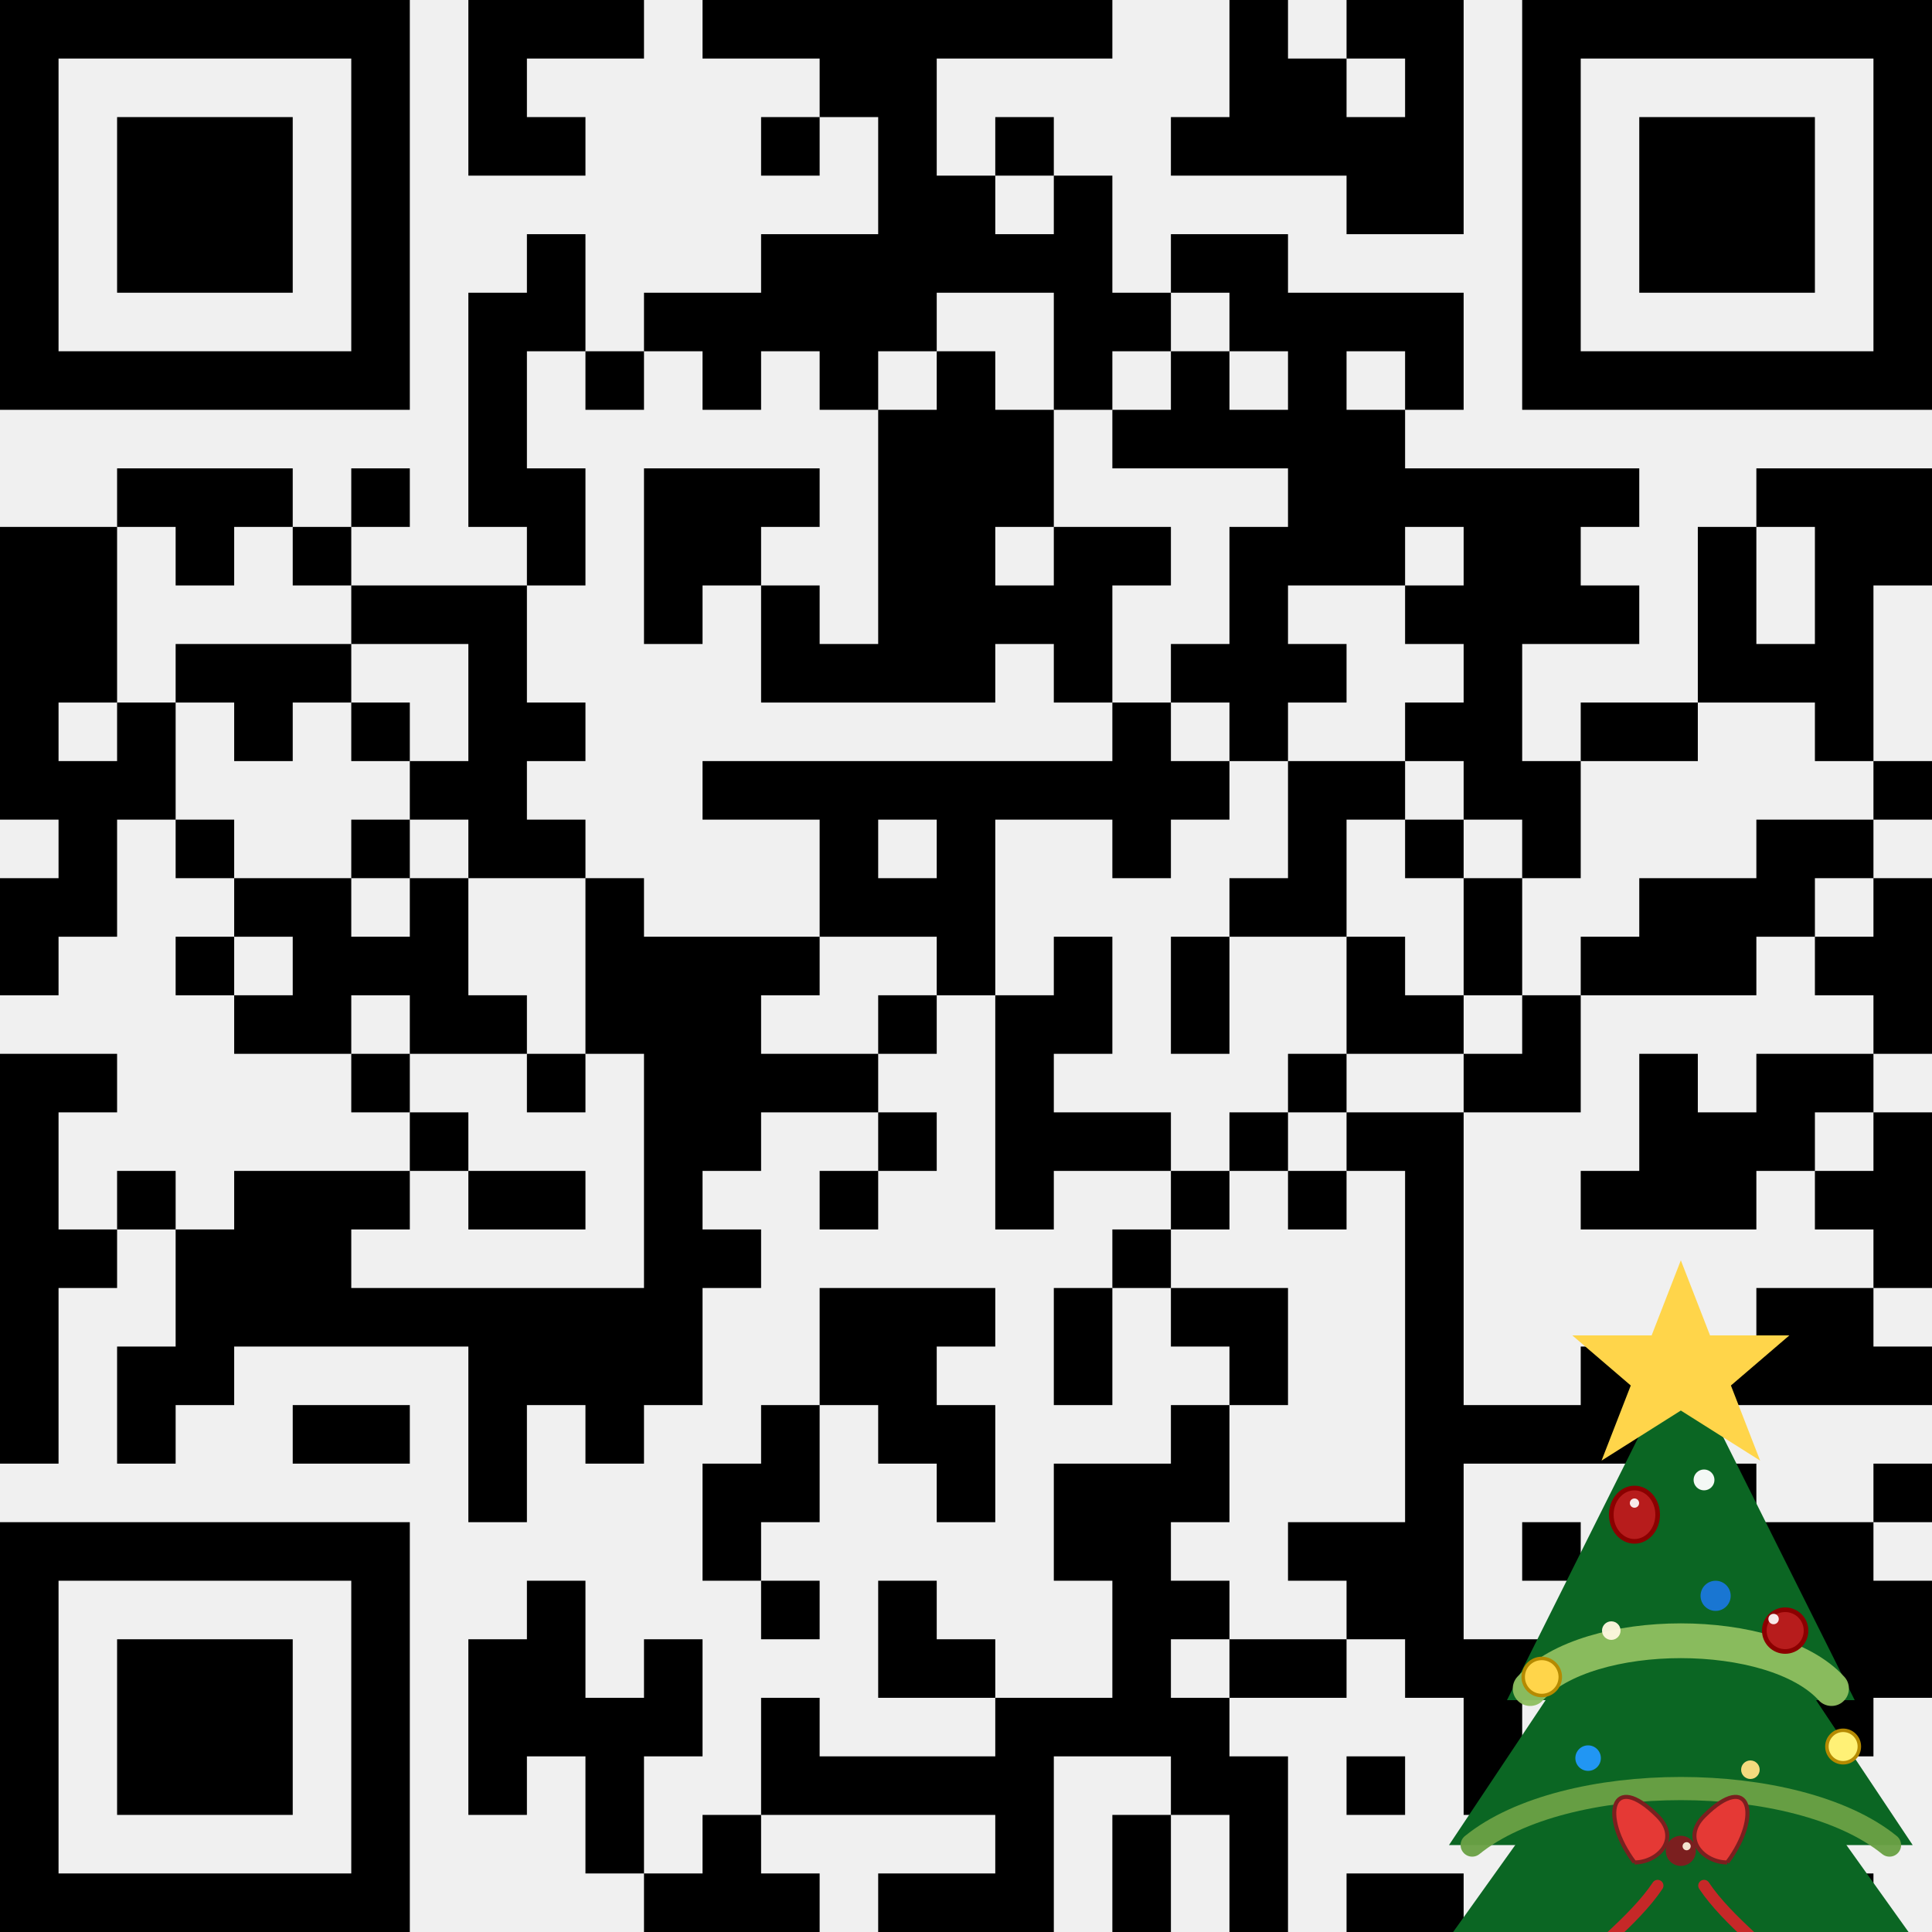
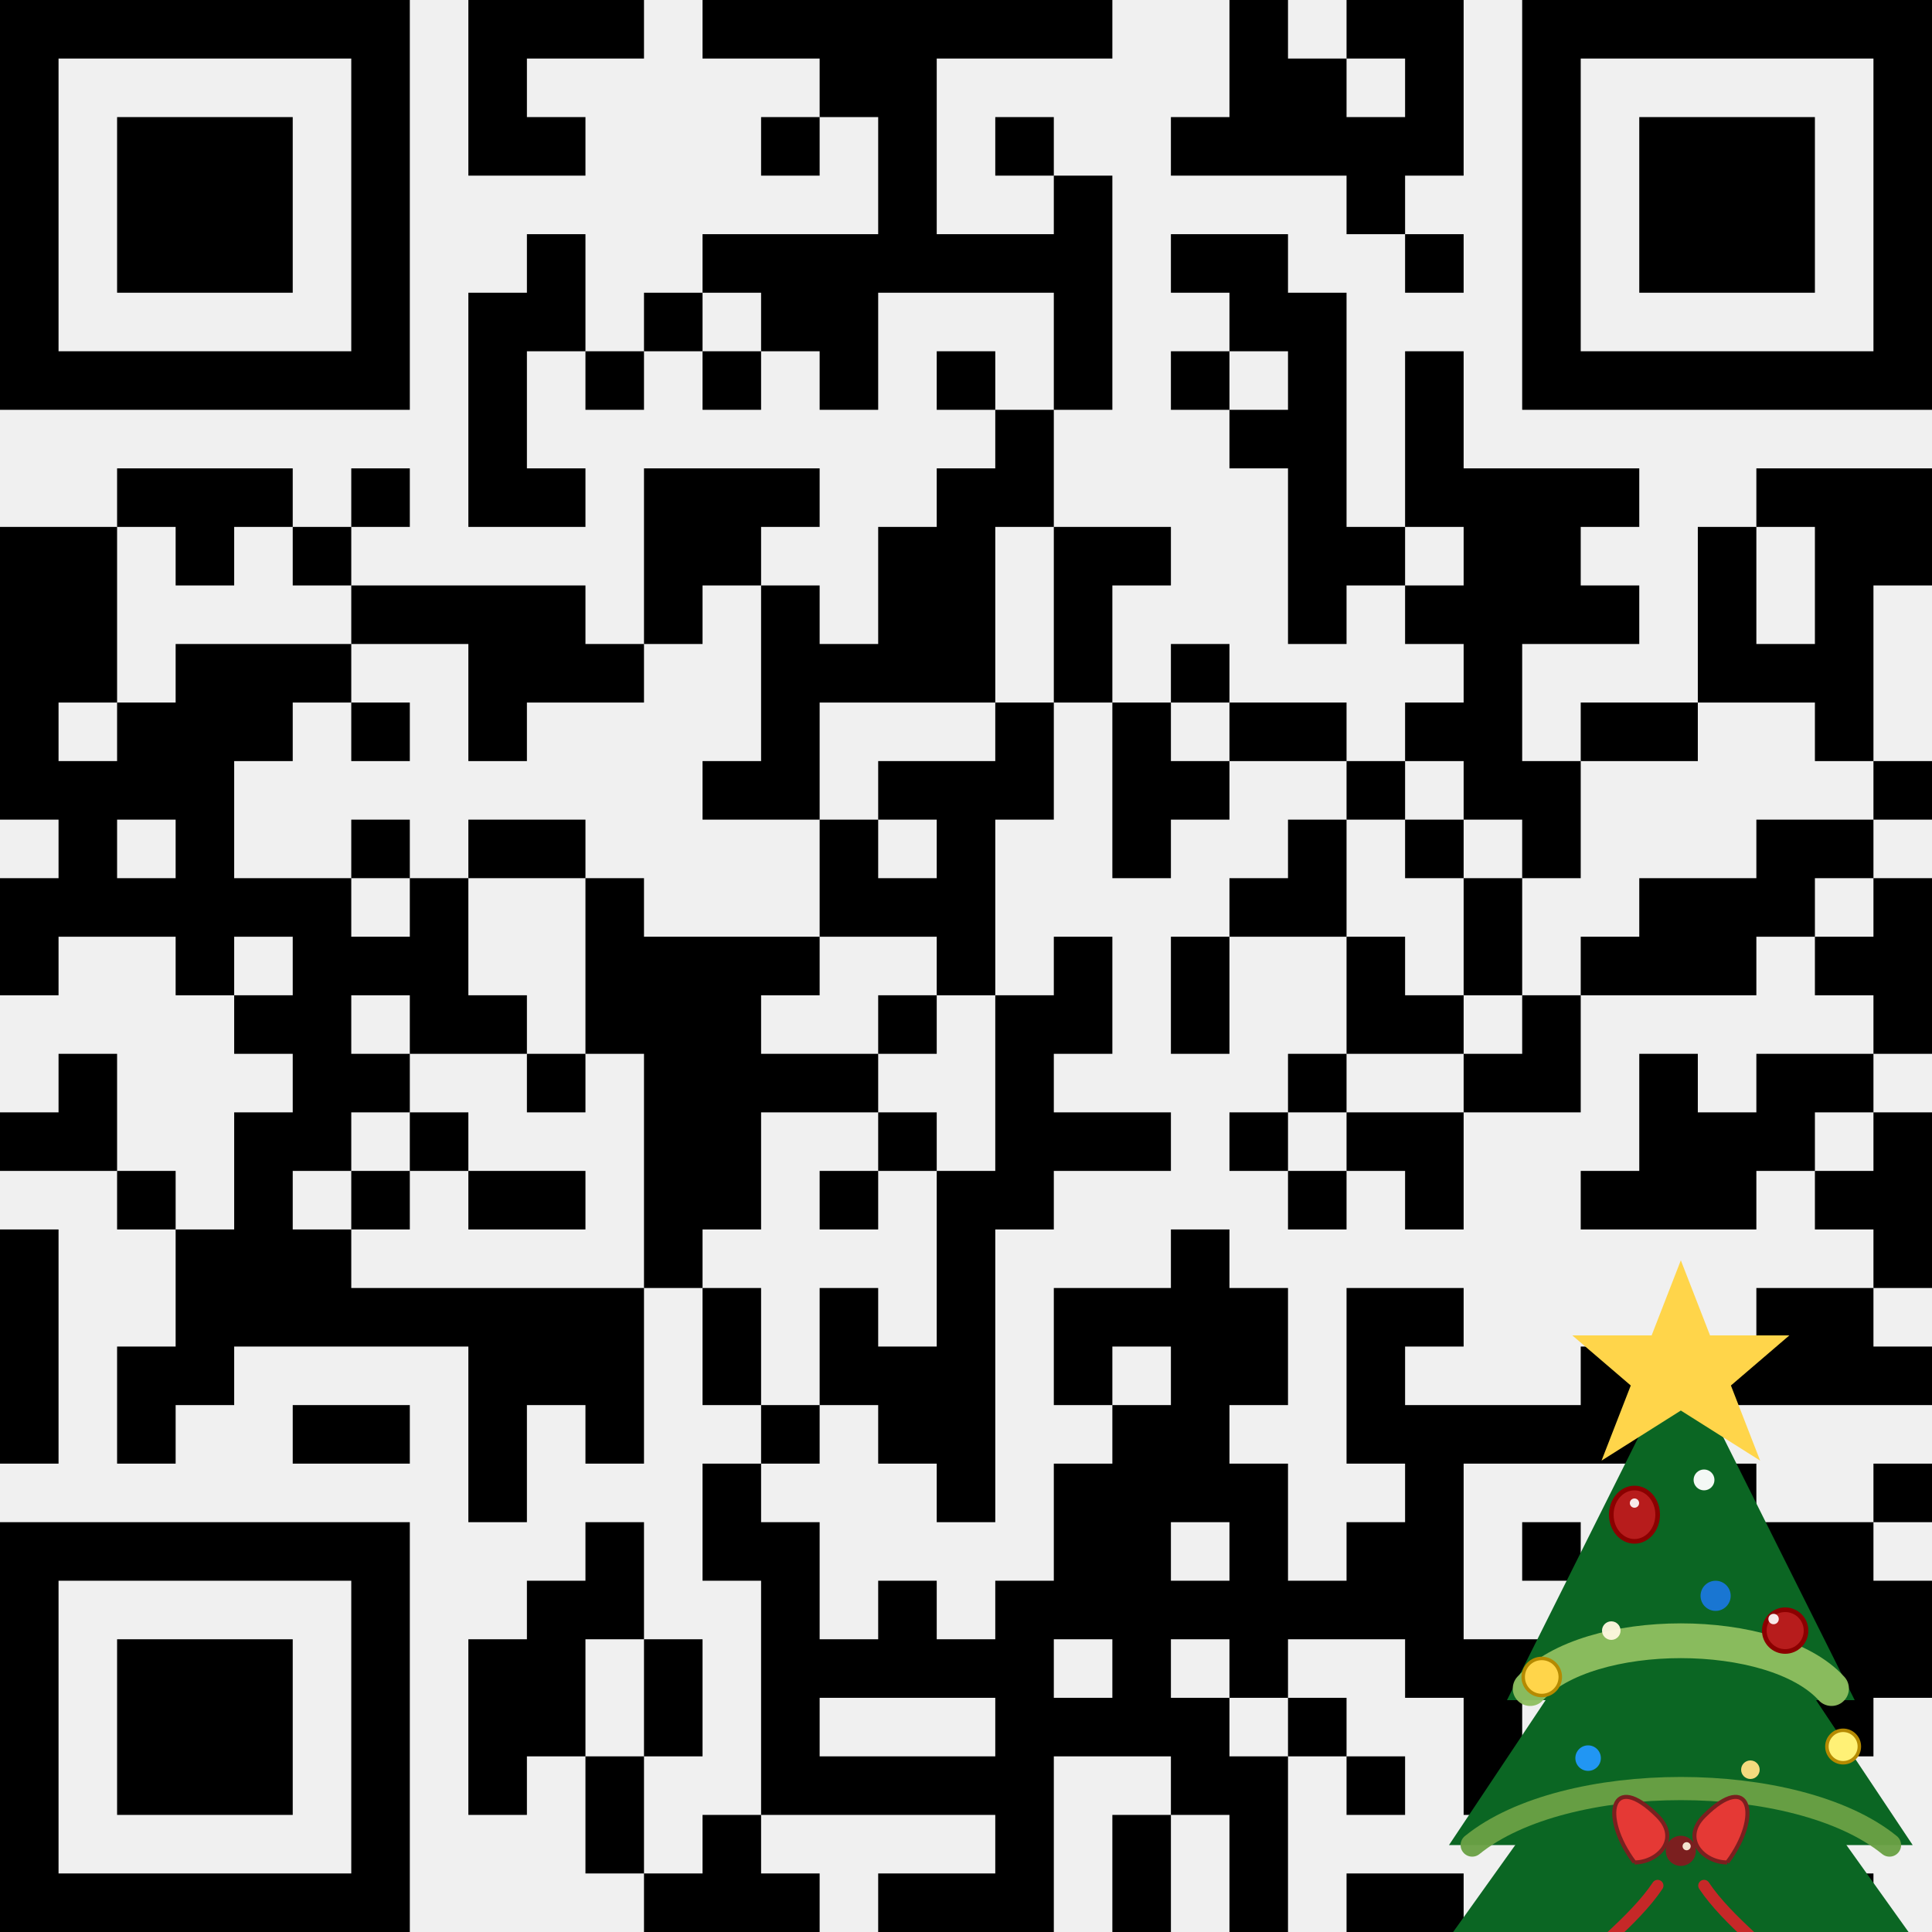
- <svg class="segno qr-svg qrcode-box" data-qr-default-foreground-color="#0b6623" width="250" height="250" viewBox="0 0 33 33">
-   <path class="qrline" stroke="currentColor" d="M0 0.5h7m1 0h3m1 0h7m2 0h1m1 0h2m1 0h7m-33 1h1m5 0h1m1 0h1m5 0h2m5 0h2m1 0h1m1 0h1m5 0h1m-33 1h1m1 0h3m1 0h1m1 0h2m3 0h1m1 0h1m1 0h1m2 0h5m1 0h1m1 0h3m1 0h1m-33 1h1m1 0h3m1 0h1m8 0h2m1 0h1m4 0h2m1 0h1m1 0h3m1 0h1m-33 1h1m1 0h3m1 0h1m2 0h1m3 0h6m1 0h2m4 0h1m1 0h3m1 0h1m-33 1h1m5 0h1m1 0h2m1 0h5m2 0h2m1 0h4m1 0h1m5 0h1m-33 1h7m1 0h1m1 0h1m1 0h1m1 0h1m1 0h1m1 0h1m1 0h1m1 0h1m1 0h1m1 0h7m-25 1h1m6 0h3m1 0h5m-22 1h3m1 0h1m1 0h2m1 0h3m1 0h3m4 0h6m2 0h3m-33 1h2m1 0h1m1 0h1m3 0h1m1 0h2m2 0h2m1 0h2m1 0h3m1 0h2m2 0h1m1 0h2m-33 1h2m4 0h3m2 0h1m1 0h1m1 0h4m2 0h1m2 0h4m1 0h1m1 0h1m-32 1h2m1 0h3m2 0h1m4 0h4m1 0h1m1 0h3m2 0h1m3 0h3m-32 1h1m1 0h1m1 0h1m1 0h1m1 0h2m9 0h1m1 0h1m2 0h2m1 0h2m2 0h1m-32 1h3m4 0h2m3 0h9m1 0h2m1 0h2m5 0h1m-32 1h1m1 0h1m2 0h1m1 0h2m4 0h1m1 0h1m2 0h1m2 0h1m1 0h1m1 0h1m3 0h2m-32 1h2m2 0h2m1 0h1m2 0h1m3 0h3m4 0h2m2 0h1m2 0h3m1 0h1m-33 1h1m2 0h1m1 0h3m2 0h4m2 0h1m1 0h1m1 0h1m2 0h1m1 0h1m1 0h3m1 0h2m-29 1h2m1 0h2m1 0h3m2 0h1m1 0h2m1 0h1m2 0h2m1 0h1m5 0h1m-33 1h2m4 0h1m2 0h1m1 0h4m2 0h1m4 0h1m2 0h2m1 0h1m1 0h2m-32 1h1m6 0h1m3 0h2m2 0h1m1 0h3m1 0h1m1 0h2m3 0h3m1 0h1m-33 1h1m1 0h1m1 0h3m1 0h2m1 0h1m2 0h1m2 0h1m2 0h1m1 0h1m1 0h1m2 0h3m1 0h2m-33 1h2m1 0h3m5 0h2m6 0h1m4 0h1m7 0h1m-33 1h1m2 0h9m2 0h3m1 0h1m1 0h2m2 0h1m5 0h2m-32 1h1m1 0h2m4 0h4m2 0h2m2 0h1m2 0h1m2 0h1m2 0h1m1 0h4m-33 1h1m1 0h1m2 0h2m1 0h1m1 0h1m2 0h1m1 0h2m3 0h1m3 0h5m-21 1h1m3 0h2m2 0h1m1 0h3m3 0h1m3 0h2m2 0h1m-33 1h7m5 0h1m5 0h2m2 0h3m1 0h1m1 0h4m-32 1h1m5 0h1m2 0h1m3 0h1m1 0h1m3 0h2m2 0h2m3 0h1m1 0h3m-33 1h1m1 0h3m1 0h1m1 0h2m1 0h1m3 0h2m2 0h1m1 0h2m1 0h5m2 0h2m-33 1h1m1 0h3m1 0h1m1 0h4m1 0h1m3 0h4m4 0h1m2 0h4m-32 1h1m1 0h3m1 0h1m1 0h1m1 0h1m2 0h5m2 0h2m1 0h1m1 0h2m3 0h1m-31 1h1m5 0h1m3 0h1m1 0h1m4 0h1m1 0h1m1 0h1m5 0h1m1 0h2m-31 1h7m4 0h3m1 0h3m1 0h1m1 0h1m1 0h2m6 0h1" />
+ <svg xmlns="http://www.w3.org/2000/svg" class="qr-svg qrcode-box" data-qr-default-foreground-color="#0b6623" width="250" height="250" viewBox="0 0 33 33">
+   <path fill="currentColor" d="M0 0h1v1h-1zM1 0h1v1h-1zM2 0h1v1h-1zM3 0h1v1h-1zM4 0h1v1h-1zM5 0h1v1h-1zM6 0h1v1h-1zM8 0h1v1h-1zM9 0h1v1h-1zM10 0h1v1h-1zM12 0h1v1h-1zM13 0h1v1h-1zM14 0h1v1h-1zM15 0h1v1h-1zM16 0h1v1h-1zM17 0h1v1h-1zM18 0h1v1h-1zM21 0h1v1h-1zM23 0h1v1h-1zM24 0h1v1h-1zM26 0h1v1h-1zM27 0h1v1h-1zM28 0h1v1h-1zM29 0h1v1h-1zM30 0h1v1h-1zM31 0h1v1h-1zM32 0h1v1h-1zM0 1h1v1h-1zM6 1h1v1h-1zM8 1h1v1h-1zM14 1h1v1h-1zM15 1h1v1h-1zM21 1h1v1h-1zM22 1h1v1h-1zM24 1h1v1h-1zM26 1h1v1h-1zM32 1h1v1h-1zM0 2h1v1h-1zM2 2h1v1h-1zM3 2h1v1h-1zM4 2h1v1h-1zM6 2h1v1h-1zM8 2h1v1h-1zM9 2h1v1h-1zM13 2h1v1h-1zM15 2h1v1h-1zM17 2h1v1h-1zM20 2h1v1h-1zM21 2h1v1h-1zM22 2h1v1h-1zM23 2h1v1h-1zM24 2h1v1h-1zM26 2h1v1h-1zM28 2h1v1h-1zM29 2h1v1h-1zM30 2h1v1h-1zM32 2h1v1h-1zM0 3h1v1h-1zM2 3h1v1h-1zM3 3h1v1h-1zM4 3h1v1h-1zM6 3h1v1h-1zM15 3h1v1h-1zM18 3h1v1h-1zM23 3h1v1h-1zM26 3h1v1h-1zM28 3h1v1h-1zM29 3h1v1h-1zM30 3h1v1h-1zM32 3h1v1h-1zM0 4h1v1h-1zM2 4h1v1h-1zM3 4h1v1h-1zM4 4h1v1h-1zM6 4h1v1h-1zM9 4h1v1h-1zM12 4h1v1h-1zM13 4h1v1h-1zM14 4h1v1h-1zM15 4h1v1h-1zM16 4h1v1h-1zM17 4h1v1h-1zM18 4h1v1h-1zM20 4h1v1h-1zM21 4h1v1h-1zM24 4h1v1h-1zM26 4h1v1h-1zM28 4h1v1h-1zM29 4h1v1h-1zM30 4h1v1h-1zM32 4h1v1h-1zM0 5h1v1h-1zM6 5h1v1h-1zM8 5h1v1h-1zM9 5h1v1h-1zM11 5h1v1h-1zM13 5h1v1h-1zM14 5h1v1h-1zM18 5h1v1h-1zM21 5h1v1h-1zM22 5h1v1h-1zM26 5h1v1h-1zM32 5h1v1h-1zM0 6h1v1h-1zM1 6h1v1h-1zM2 6h1v1h-1zM3 6h1v1h-1zM4 6h1v1h-1zM5 6h1v1h-1zM6 6h1v1h-1zM8 6h1v1h-1zM10 6h1v1h-1zM12 6h1v1h-1zM14 6h1v1h-1zM16 6h1v1h-1zM18 6h1v1h-1zM20 6h1v1h-1zM22 6h1v1h-1zM24 6h1v1h-1zM26 6h1v1h-1zM27 6h1v1h-1zM28 6h1v1h-1zM29 6h1v1h-1zM30 6h1v1h-1zM31 6h1v1h-1zM32 6h1v1h-1zM8 7h1v1h-1zM17 7h1v1h-1zM21 7h1v1h-1zM22 7h1v1h-1zM24 7h1v1h-1zM2 8h1v1h-1zM3 8h1v1h-1zM4 8h1v1h-1zM6 8h1v1h-1zM8 8h1v1h-1zM9 8h1v1h-1zM11 8h1v1h-1zM12 8h1v1h-1zM13 8h1v1h-1zM16 8h1v1h-1zM17 8h1v1h-1zM22 8h1v1h-1zM24 8h1v1h-1zM25 8h1v1h-1zM26 8h1v1h-1zM27 8h1v1h-1zM30 8h1v1h-1zM31 8h1v1h-1zM32 8h1v1h-1zM0 9h1v1h-1zM1 9h1v1h-1zM3 9h1v1h-1zM5 9h1v1h-1zM11 9h1v1h-1zM12 9h1v1h-1zM15 9h1v1h-1zM16 9h1v1h-1zM18 9h1v1h-1zM19 9h1v1h-1zM22 9h1v1h-1zM23 9h1v1h-1zM25 9h1v1h-1zM26 9h1v1h-1zM29 9h1v1h-1zM31 9h1v1h-1zM32 9h1v1h-1zM0 10h1v1h-1zM1 10h1v1h-1zM6 10h1v1h-1zM7 10h1v1h-1zM8 10h1v1h-1zM9 10h1v1h-1zM11 10h1v1h-1zM13 10h1v1h-1zM15 10h1v1h-1zM16 10h1v1h-1zM18 10h1v1h-1zM22 10h1v1h-1zM24 10h1v1h-1zM25 10h1v1h-1zM26 10h1v1h-1zM27 10h1v1h-1zM29 10h1v1h-1zM31 10h1v1h-1zM0 11h1v1h-1zM1 11h1v1h-1zM3 11h1v1h-1zM4 11h1v1h-1zM5 11h1v1h-1zM8 11h1v1h-1zM9 11h1v1h-1zM10 11h1v1h-1zM13 11h1v1h-1zM14 11h1v1h-1zM15 11h1v1h-1zM16 11h1v1h-1zM18 11h1v1h-1zM20 11h1v1h-1zM25 11h1v1h-1zM29 11h1v1h-1zM30 11h1v1h-1zM31 11h1v1h-1zM0 12h1v1h-1zM2 12h1v1h-1zM3 12h1v1h-1zM4 12h1v1h-1zM6 12h1v1h-1zM8 12h1v1h-1zM13 12h1v1h-1zM17 12h1v1h-1zM19 12h1v1h-1zM21 12h1v1h-1zM22 12h1v1h-1zM24 12h1v1h-1zM25 12h1v1h-1zM27 12h1v1h-1zM28 12h1v1h-1zM31 12h1v1h-1zM0 13h1v1h-1zM1 13h1v1h-1zM2 13h1v1h-1zM3 13h1v1h-1zM12 13h1v1h-1zM13 13h1v1h-1zM15 13h1v1h-1zM16 13h1v1h-1zM17 13h1v1h-1zM19 13h1v1h-1zM20 13h1v1h-1zM23 13h1v1h-1zM25 13h1v1h-1zM26 13h1v1h-1zM32 13h1v1h-1zM1 14h1v1h-1zM3 14h1v1h-1zM6 14h1v1h-1zM8 14h1v1h-1zM9 14h1v1h-1zM14 14h1v1h-1zM16 14h1v1h-1zM19 14h1v1h-1zM22 14h1v1h-1zM24 14h1v1h-1zM26 14h1v1h-1zM30 14h1v1h-1zM31 14h1v1h-1zM0 15h1v1h-1zM1 15h1v1h-1zM2 15h1v1h-1zM3 15h1v1h-1zM4 15h1v1h-1zM5 15h1v1h-1zM7 15h1v1h-1zM10 15h1v1h-1zM14 15h1v1h-1zM15 15h1v1h-1zM16 15h1v1h-1zM21 15h1v1h-1zM22 15h1v1h-1zM25 15h1v1h-1zM28 15h1v1h-1zM29 15h1v1h-1zM30 15h1v1h-1zM32 15h1v1h-1zM0 16h1v1h-1zM3 16h1v1h-1zM5 16h1v1h-1zM6 16h1v1h-1zM7 16h1v1h-1zM10 16h1v1h-1zM11 16h1v1h-1zM12 16h1v1h-1zM13 16h1v1h-1zM16 16h1v1h-1zM18 16h1v1h-1zM20 16h1v1h-1zM23 16h1v1h-1zM25 16h1v1h-1zM27 16h1v1h-1zM28 16h1v1h-1zM29 16h1v1h-1zM31 16h1v1h-1zM32 16h1v1h-1zM4 17h1v1h-1zM5 17h1v1h-1zM7 17h1v1h-1zM8 17h1v1h-1zM10 17h1v1h-1zM11 17h1v1h-1zM12 17h1v1h-1zM15 17h1v1h-1zM17 17h1v1h-1zM18 17h1v1h-1zM20 17h1v1h-1zM23 17h1v1h-1zM24 17h1v1h-1zM26 17h1v1h-1zM32 17h1v1h-1zM1 18h1v1h-1zM5 18h1v1h-1zM6 18h1v1h-1zM9 18h1v1h-1zM11 18h1v1h-1zM12 18h1v1h-1zM13 18h1v1h-1zM14 18h1v1h-1zM17 18h1v1h-1zM22 18h1v1h-1zM25 18h1v1h-1zM26 18h1v1h-1zM28 18h1v1h-1zM30 18h1v1h-1zM31 18h1v1h-1zM0 19h1v1h-1zM1 19h1v1h-1zM4 19h1v1h-1zM5 19h1v1h-1zM7 19h1v1h-1zM11 19h1v1h-1zM12 19h1v1h-1zM15 19h1v1h-1zM17 19h1v1h-1zM18 19h1v1h-1zM19 19h1v1h-1zM21 19h1v1h-1zM23 19h1v1h-1zM24 19h1v1h-1zM28 19h1v1h-1zM29 19h1v1h-1zM30 19h1v1h-1zM32 19h1v1h-1zM2 20h1v1h-1zM4 20h1v1h-1zM6 20h1v1h-1zM8 20h1v1h-1zM9 20h1v1h-1zM11 20h1v1h-1zM12 20h1v1h-1zM14 20h1v1h-1zM16 20h1v1h-1zM17 20h1v1h-1zM22 20h1v1h-1zM24 20h1v1h-1zM27 20h1v1h-1zM28 20h1v1h-1zM29 20h1v1h-1zM31 20h1v1h-1zM32 20h1v1h-1zM0 21h1v1h-1zM3 21h1v1h-1zM4 21h1v1h-1zM5 21h1v1h-1zM11 21h1v1h-1zM16 21h1v1h-1zM20 21h1v1h-1zM32 21h1v1h-1zM0 22h1v1h-1zM3 22h1v1h-1zM4 22h1v1h-1zM5 22h1v1h-1zM6 22h1v1h-1zM7 22h1v1h-1zM8 22h1v1h-1zM9 22h1v1h-1zM10 22h1v1h-1zM12 22h1v1h-1zM14 22h1v1h-1zM16 22h1v1h-1zM18 22h1v1h-1zM19 22h1v1h-1zM20 22h1v1h-1zM21 22h1v1h-1zM23 22h1v1h-1zM24 22h1v1h-1zM30 22h1v1h-1zM31 22h1v1h-1zM0 23h1v1h-1zM2 23h1v1h-1zM3 23h1v1h-1zM8 23h1v1h-1zM9 23h1v1h-1zM10 23h1v1h-1zM12 23h1v1h-1zM14 23h1v1h-1zM15 23h1v1h-1zM16 23h1v1h-1zM18 23h1v1h-1zM20 23h1v1h-1zM21 23h1v1h-1zM23 23h1v1h-1zM27 23h1v1h-1zM29 23h1v1h-1zM30 23h1v1h-1zM31 23h1v1h-1zM32 23h1v1h-1zM0 24h1v1h-1zM2 24h1v1h-1zM5 24h1v1h-1zM6 24h1v1h-1zM8 24h1v1h-1zM10 24h1v1h-1zM13 24h1v1h-1zM15 24h1v1h-1zM16 24h1v1h-1zM19 24h1v1h-1zM20 24h1v1h-1zM23 24h1v1h-1zM24 24h1v1h-1zM25 24h1v1h-1zM26 24h1v1h-1zM27 24h1v1h-1zM28 24h1v1h-1zM8 25h1v1h-1zM12 25h1v1h-1zM16 25h1v1h-1zM18 25h1v1h-1zM19 25h1v1h-1zM20 25h1v1h-1zM21 25h1v1h-1zM24 25h1v1h-1zM28 25h1v1h-1zM29 25h1v1h-1zM32 25h1v1h-1zM0 26h1v1h-1zM1 26h1v1h-1zM2 26h1v1h-1zM3 26h1v1h-1zM4 26h1v1h-1zM5 26h1v1h-1zM6 26h1v1h-1zM10 26h1v1h-1zM12 26h1v1h-1zM13 26h1v1h-1zM18 26h1v1h-1zM19 26h1v1h-1zM21 26h1v1h-1zM23 26h1v1h-1zM24 26h1v1h-1zM26 26h1v1h-1zM28 26h1v1h-1zM29 26h1v1h-1zM30 26h1v1h-1zM31 26h1v1h-1zM0 27h1v1h-1zM6 27h1v1h-1zM9 27h1v1h-1zM10 27h1v1h-1zM13 27h1v1h-1zM15 27h1v1h-1zM17 27h1v1h-1zM18 27h1v1h-1zM19 27h1v1h-1zM20 27h1v1h-1zM21 27h1v1h-1zM22 27h1v1h-1zM23 27h1v1h-1zM24 27h1v1h-1zM28 27h1v1h-1zM30 27h1v1h-1zM31 27h1v1h-1zM32 27h1v1h-1zM0 28h1v1h-1zM2 28h1v1h-1zM3 28h1v1h-1zM4 28h1v1h-1zM6 28h1v1h-1zM8 28h1v1h-1zM9 28h1v1h-1zM11 28h1v1h-1zM13 28h1v1h-1zM14 28h1v1h-1zM15 28h1v1h-1zM16 28h1v1h-1zM17 28h1v1h-1zM19 28h1v1h-1zM21 28h1v1h-1zM24 28h1v1h-1zM25 28h1v1h-1zM26 28h1v1h-1zM27 28h1v1h-1zM28 28h1v1h-1zM31 28h1v1h-1zM32 28h1v1h-1zM0 29h1v1h-1zM2 29h1v1h-1zM3 29h1v1h-1zM4 29h1v1h-1zM6 29h1v1h-1zM8 29h1v1h-1zM9 29h1v1h-1zM11 29h1v1h-1zM13 29h1v1h-1zM17 29h1v1h-1zM18 29h1v1h-1zM19 29h1v1h-1zM20 29h1v1h-1zM22 29h1v1h-1zM25 29h1v1h-1zM28 29h1v1h-1zM29 29h1v1h-1zM30 29h1v1h-1zM31 29h1v1h-1zM0 30h1v1h-1zM2 30h1v1h-1zM3 30h1v1h-1zM4 30h1v1h-1zM6 30h1v1h-1zM8 30h1v1h-1zM10 30h1v1h-1zM13 30h1v1h-1zM14 30h1v1h-1zM15 30h1v1h-1zM16 30h1v1h-1zM17 30h1v1h-1zM20 30h1v1h-1zM21 30h1v1h-1zM23 30h1v1h-1zM25 30h1v1h-1zM26 30h1v1h-1zM30 30h1v1h-1zM0 31h1v1h-1zM6 31h1v1h-1zM10 31h1v1h-1zM12 31h1v1h-1zM17 31h1v1h-1zM19 31h1v1h-1zM21 31h1v1h-1zM27 31h1v1h-1zM29 31h1v1h-1zM30 31h1v1h-1zM0 32h1v1h-1zM1 32h1v1h-1zM2 32h1v1h-1zM3 32h1v1h-1zM4 32h1v1h-1zM5 32h1v1h-1zM6 32h1v1h-1zM11 32h1v1h-1zM12 32h1v1h-1zM13 32h1v1h-1zM15 32h1v1h-1zM16 32h1v1h-1zM17 32h1v1h-1zM19 32h1v1h-1zM21 32h1v1h-1zM23 32h1v1h-1zM24 32h1v1h-1zM31 32h1v1h-1z" />
  <g id="xmas-decoration" transform="translate(18.81, 16.17) scale(0.099)" aria-hidden="true">
    <g>
      <polygon points="50,185 100,115 150,185" fill="#0b6623" />
      <polygon points="60,155 100,95 140,155" fill="#0b6623" />
      <polygon points="70,130 100,70 130,130" fill="#0b6623" />
      <polygon points="100,54.11 105.04,67.07 118.72,67.07 108.64,75.71 113.68,88.67 100,80.03 86.32,88.67 91.36,75.71 81.28,67.07 94.96,67.07" fill="#ffd54a" />
      <path d="M74,128 C84,117 116,117 126,128" fill="none" stroke="#8fbf5f" stroke-width="6" stroke-linecap="round" stroke-linejoin="round" opacity="0.95" />
      <path d="M64,155 C80,142 120,142 136,155" fill="none" stroke="#6aa144" stroke-width="4" stroke-linecap="round" stroke-linejoin="round" opacity="0.95" />
      <g stroke="#8b0000" stroke-width="0.8">
        <ellipse cx="92" cy="98" rx="4" ry="4.6" fill="#b71c1c" />
        <circle cx="118" cy="118" r="3.6" fill="#b71c1c" />
      </g>
      <g stroke="#b58a00" stroke-width="0.6">
        <circle cx="76" cy="126" r="3.2" fill="#ffd54a" />
        <circle cx="128" cy="138" r="2.8" fill="#fff176" />
      </g>
      <circle cx="106" cy="112" r="2.6" fill="#1976D2" />
      <circle cx="84" cy="140" r="2.2" fill="#2196F3" />
      <circle cx="104" cy="92" r="1.8" fill="#ffffff" opacity="0.95" />
      <circle cx="88" cy="118" r="1.6" fill="#fff8e1" opacity="0.95" />
      <circle cx="112" cy="142" r="1.6" fill="#ffe082" opacity="0.95" />
-       <g id="xmas-bow" transform="translate(0,0)" aria-hidden="true">
+       <g id="xmas-bow" aria-hidden="true">
        <path d="M92,158 C86,150 88,142 96,150 C100,154 96,158 92,158" fill="#e53935" stroke="#7b1f1f" stroke-width="0.7" />
        <path d="M108,158 C114,150 112,142 104,150 C100,154 104,158 108,158" fill="#e53935" stroke="#7b1f1f" stroke-width="0.7" />
        <path d="M96,162 C92,168 84,174 78,180" fill="none" stroke="#c62828" stroke-width="2" stroke-linecap="round" />
        <path d="M104,162 C108,168 116,174 122,180" fill="none" stroke="#c62828" stroke-width="2" stroke-linecap="round" />
        <circle cx="100" cy="156" r="2.6" fill="#7b1f1f" />
        <circle cx="101" cy="155.2" r="0.7" fill="#fff8e1" opacity="0.9" />
      </g>
      <circle cx="116" cy="116" r="0.9" fill="#ffffff" opacity="0.9" />
      <circle cx="92" cy="96" r="0.8" fill="#ffffff" opacity="0.9" />
    </g>
  </g>
</svg>
